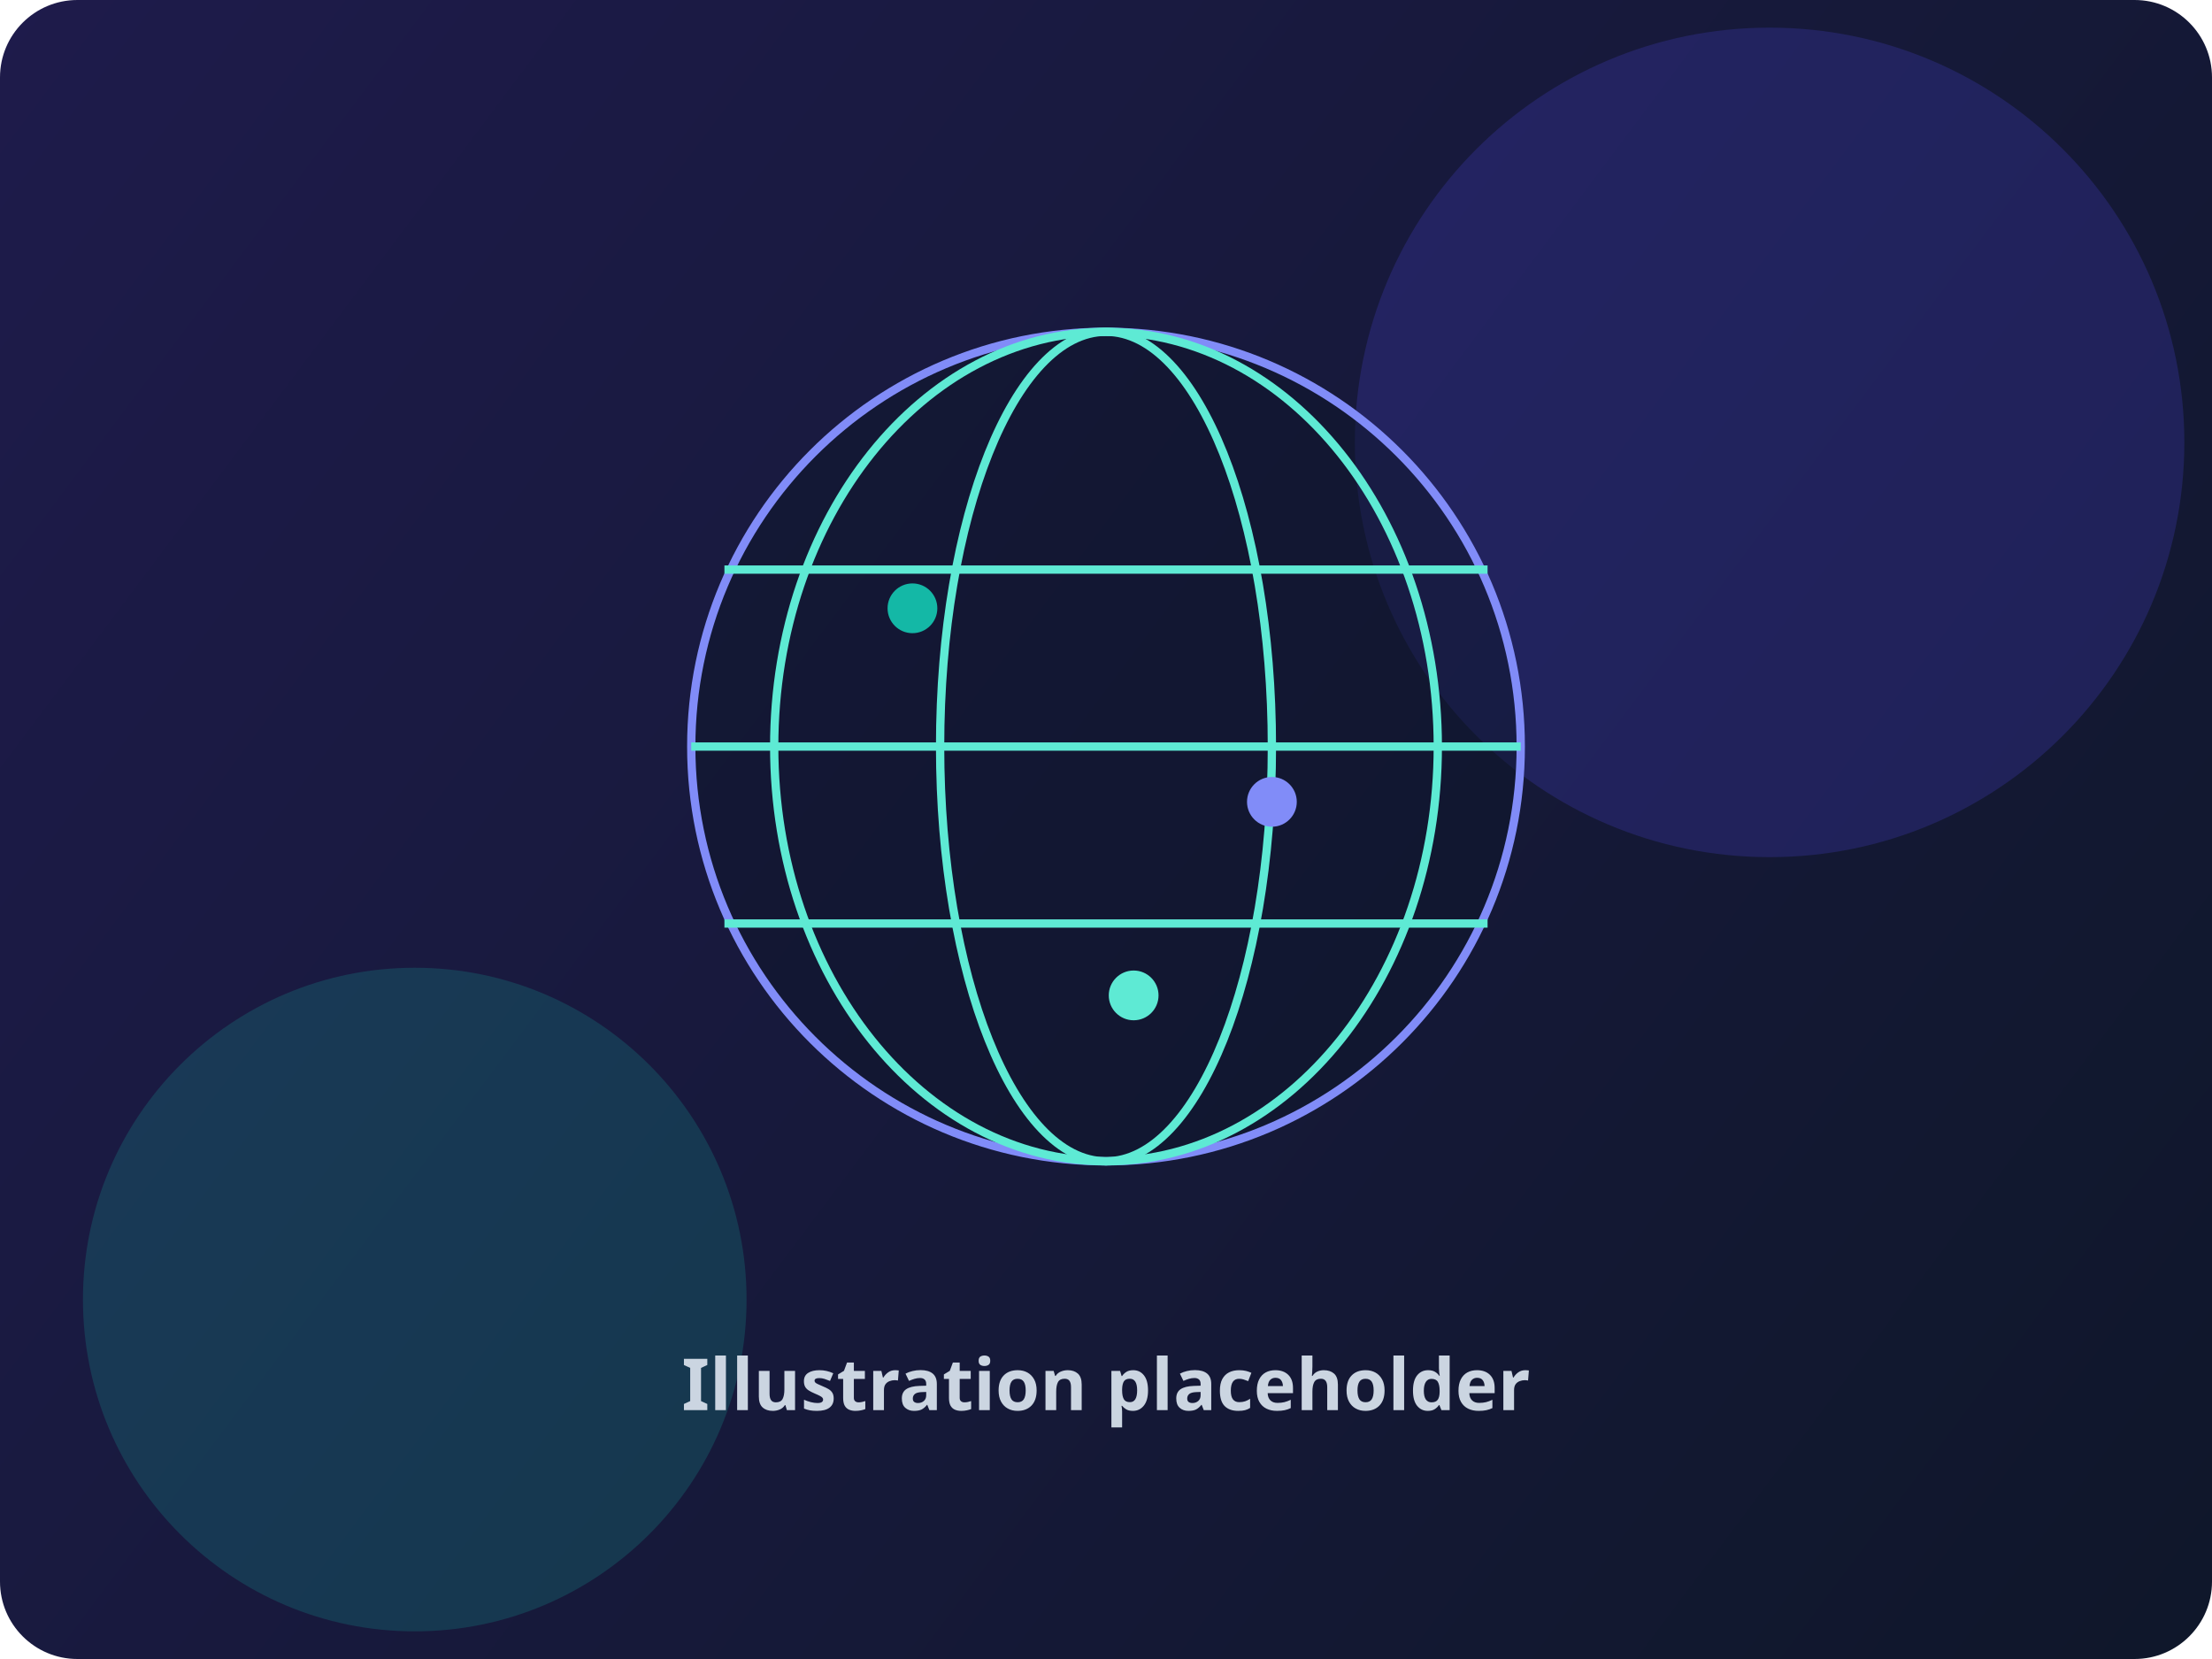
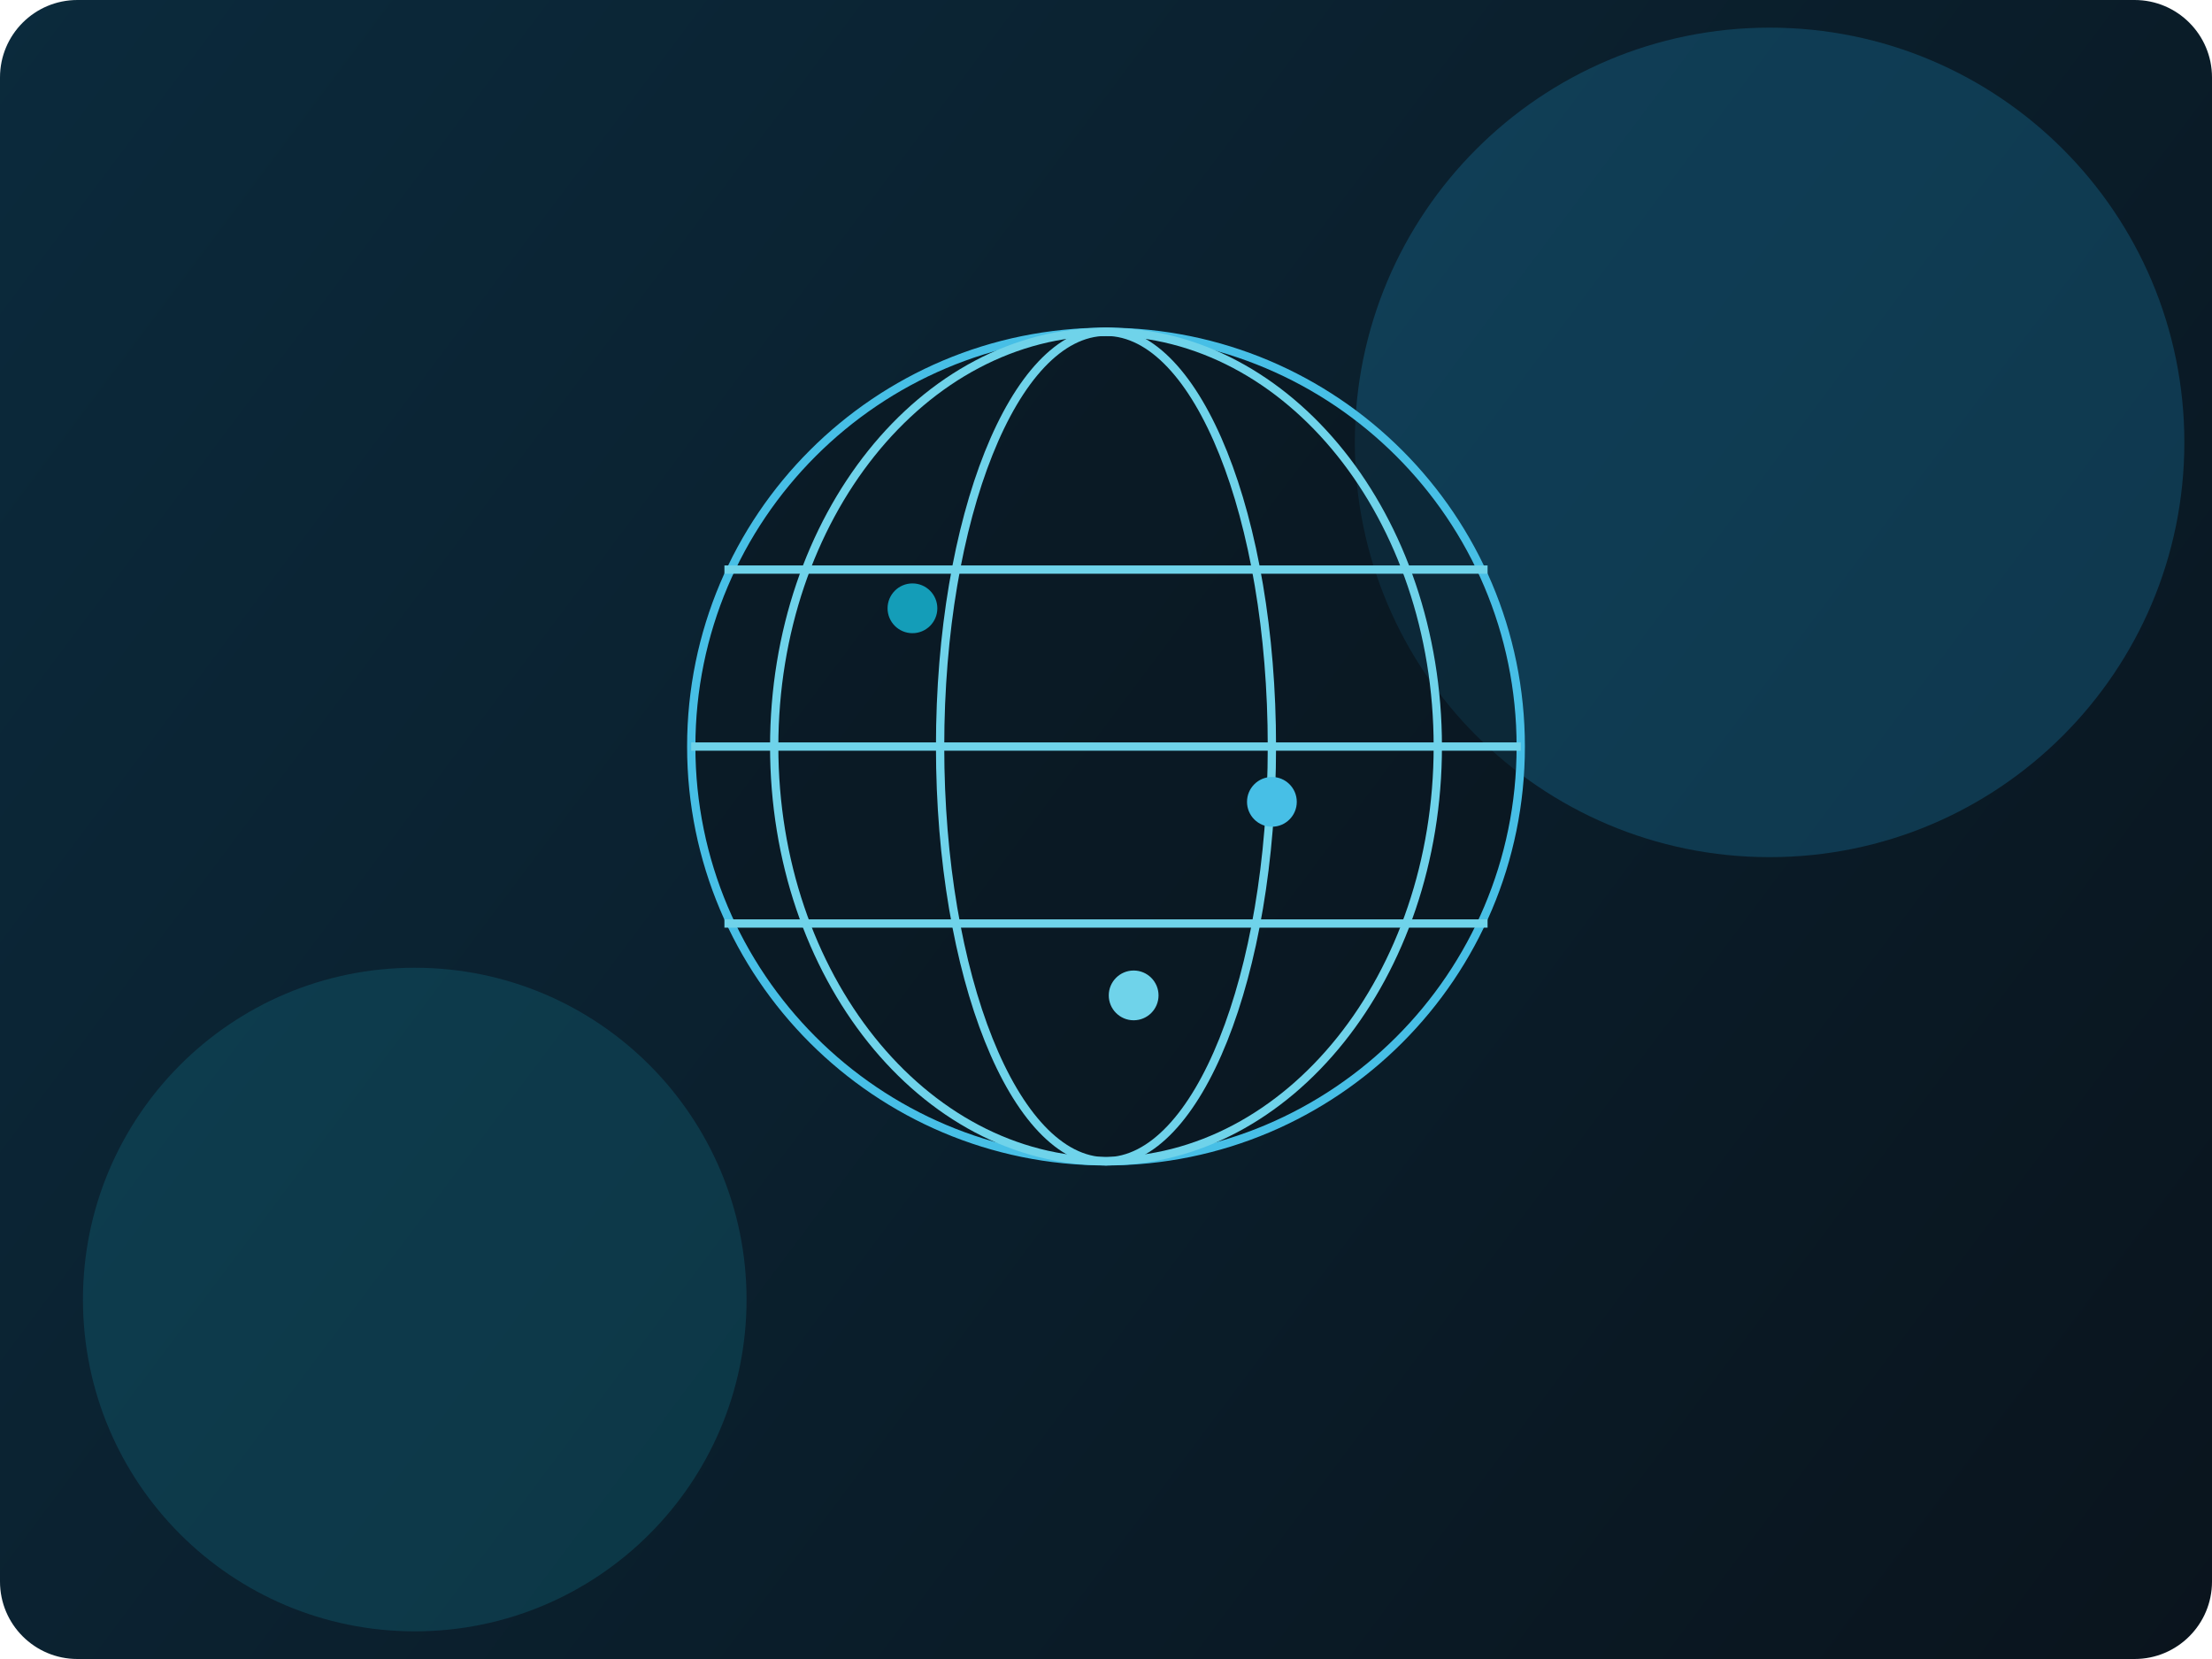
- <svg xmlns="http://www.w3.org/2000/svg" width="800" height="600" viewBox="0 0 800 600" fill="none" role="img" aria-label="Service illustration placeholder">
+ <svg xmlns="http://www.w3.org/2000/svg" width="800" height="600" viewBox="0 0 800 600" fill="none" role="img" aria-label="Professional websites">
  <defs>
    <linearGradient id="web-bg" x1="0" y1="0" x2="800" y2="600" gradientUnits="userSpaceOnUse">
-       <stop stop-color="#1e1b4b" />
-       <stop offset="1" stop-color="#0f172a" />
+       <stop stop-color="#0b2a3c" />
+       <stop offset="1" stop-color="#0a141d" />
    </linearGradient>
  </defs>
  <rect width="800" height="600" rx="28" fill="url(#web-bg)" />
-   <circle cx="640" cy="160" r="150" fill="#4f46e5" fill-opacity="0.22" />
-   <circle cx="150" cy="470" r="120" fill="#14b8a6" fill-opacity="0.2" />
-   <g transform="translate(400 270)" stroke="#5eead4" stroke-width="3" fill="none">
-     <circle r="150" fill="#0f172a" fill-opacity="0.5" stroke="#818cf8" />
+   <circle cx="640" cy="160" r="150" fill="#24abe3" fill-opacity="0.22" />
+   <circle cx="150" cy="470" r="120" fill="#149db8" fill-opacity="0.2" />
+   <g transform="translate(400 270)" stroke="#6fd3ea" stroke-width="3" fill="none">
+     <circle r="150" fill="#0a141d" fill-opacity="0.5" stroke="#47bfe6" />
    <ellipse rx="60" ry="150" />
    <ellipse rx="120" ry="150" />
    <line x1="-150" y1="0" x2="150" y2="0" />
    <path d="M-138 -64 H138 M-138 64 H138" />
  </g>
  <g transform="translate(400 270)">
-     <circle cx="-70" cy="-50" r="9" fill="#14b8a6" />
-     <circle cx="60" cy="20" r="9" fill="#818cf8" />
-     <circle cx="10" cy="90" r="9" fill="#5eead4" />
-   </g>
-   <g transform="translate(400 510)" text-anchor="middle" font-family="Cairo, system-ui, sans-serif">
-     <text fill="#cbd5e1" font-size="26" font-weight="700">Illustration placeholder</text>
+     <circle cx="-70" cy="-50" r="9" fill="#149db8" />
+     <circle cx="60" cy="20" r="9" fill="#47bfe6" />
+     <circle cx="10" cy="90" r="9" fill="#6fd3ea" />
  </g>
</svg>
